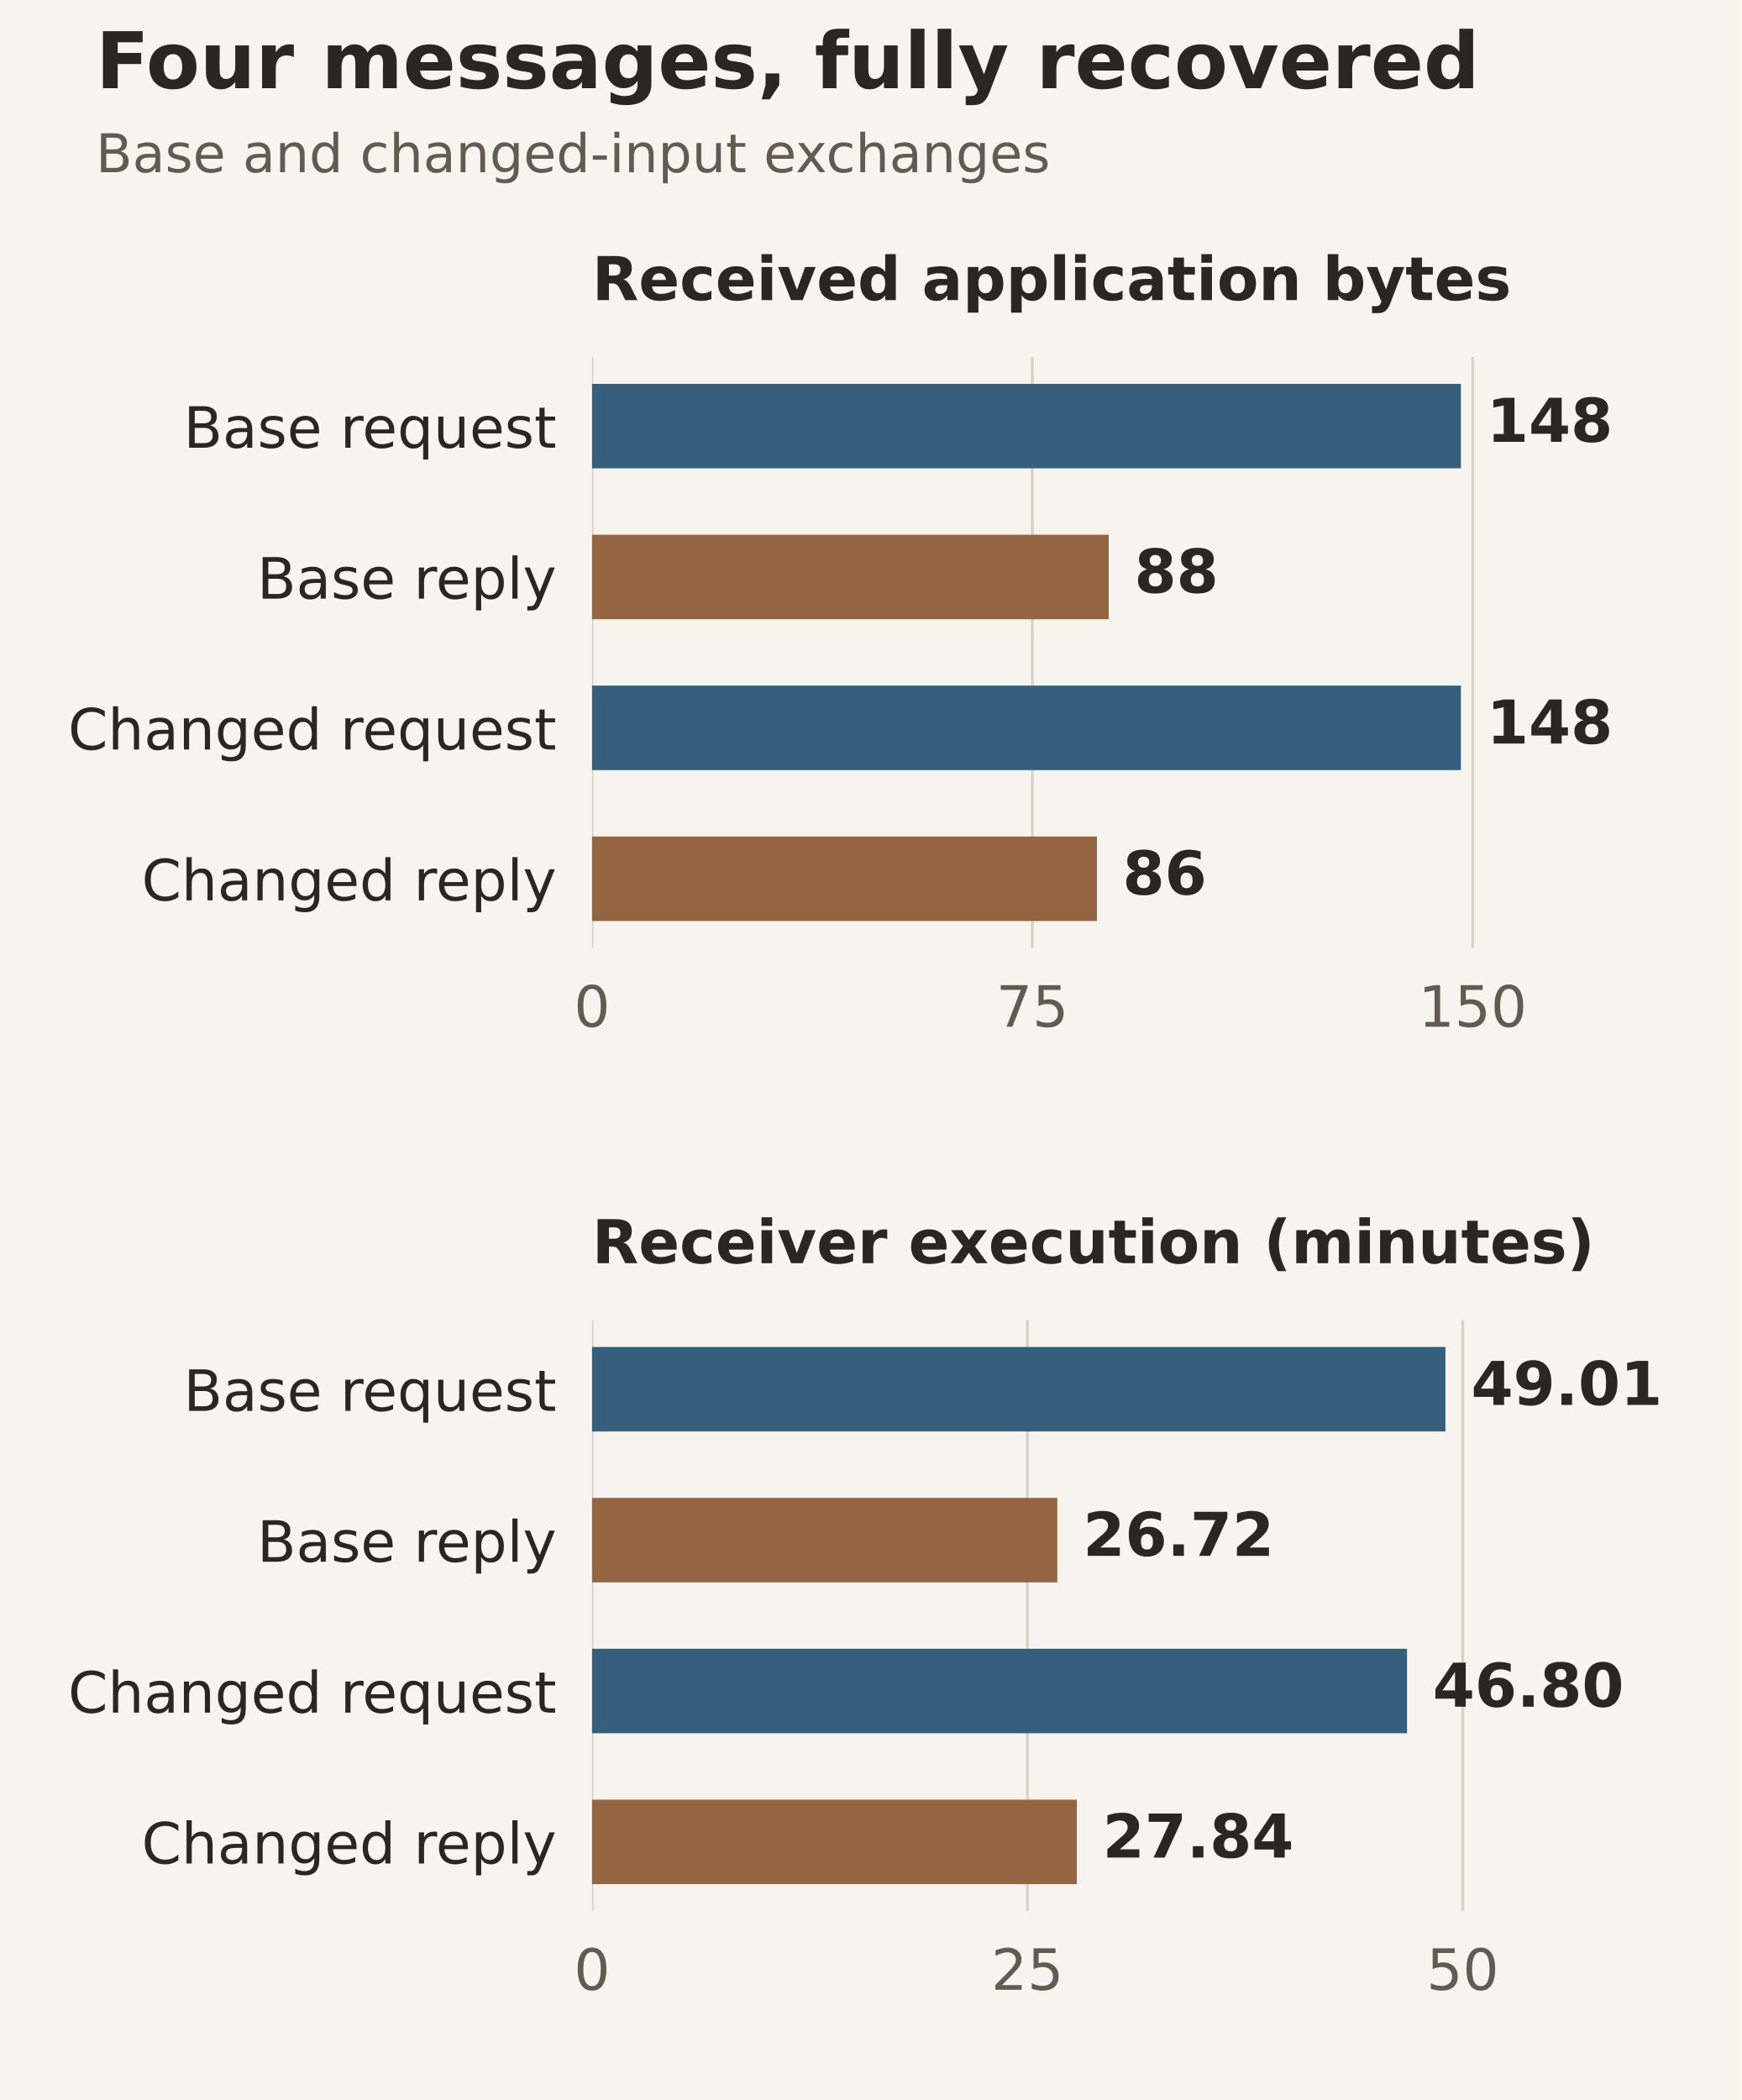
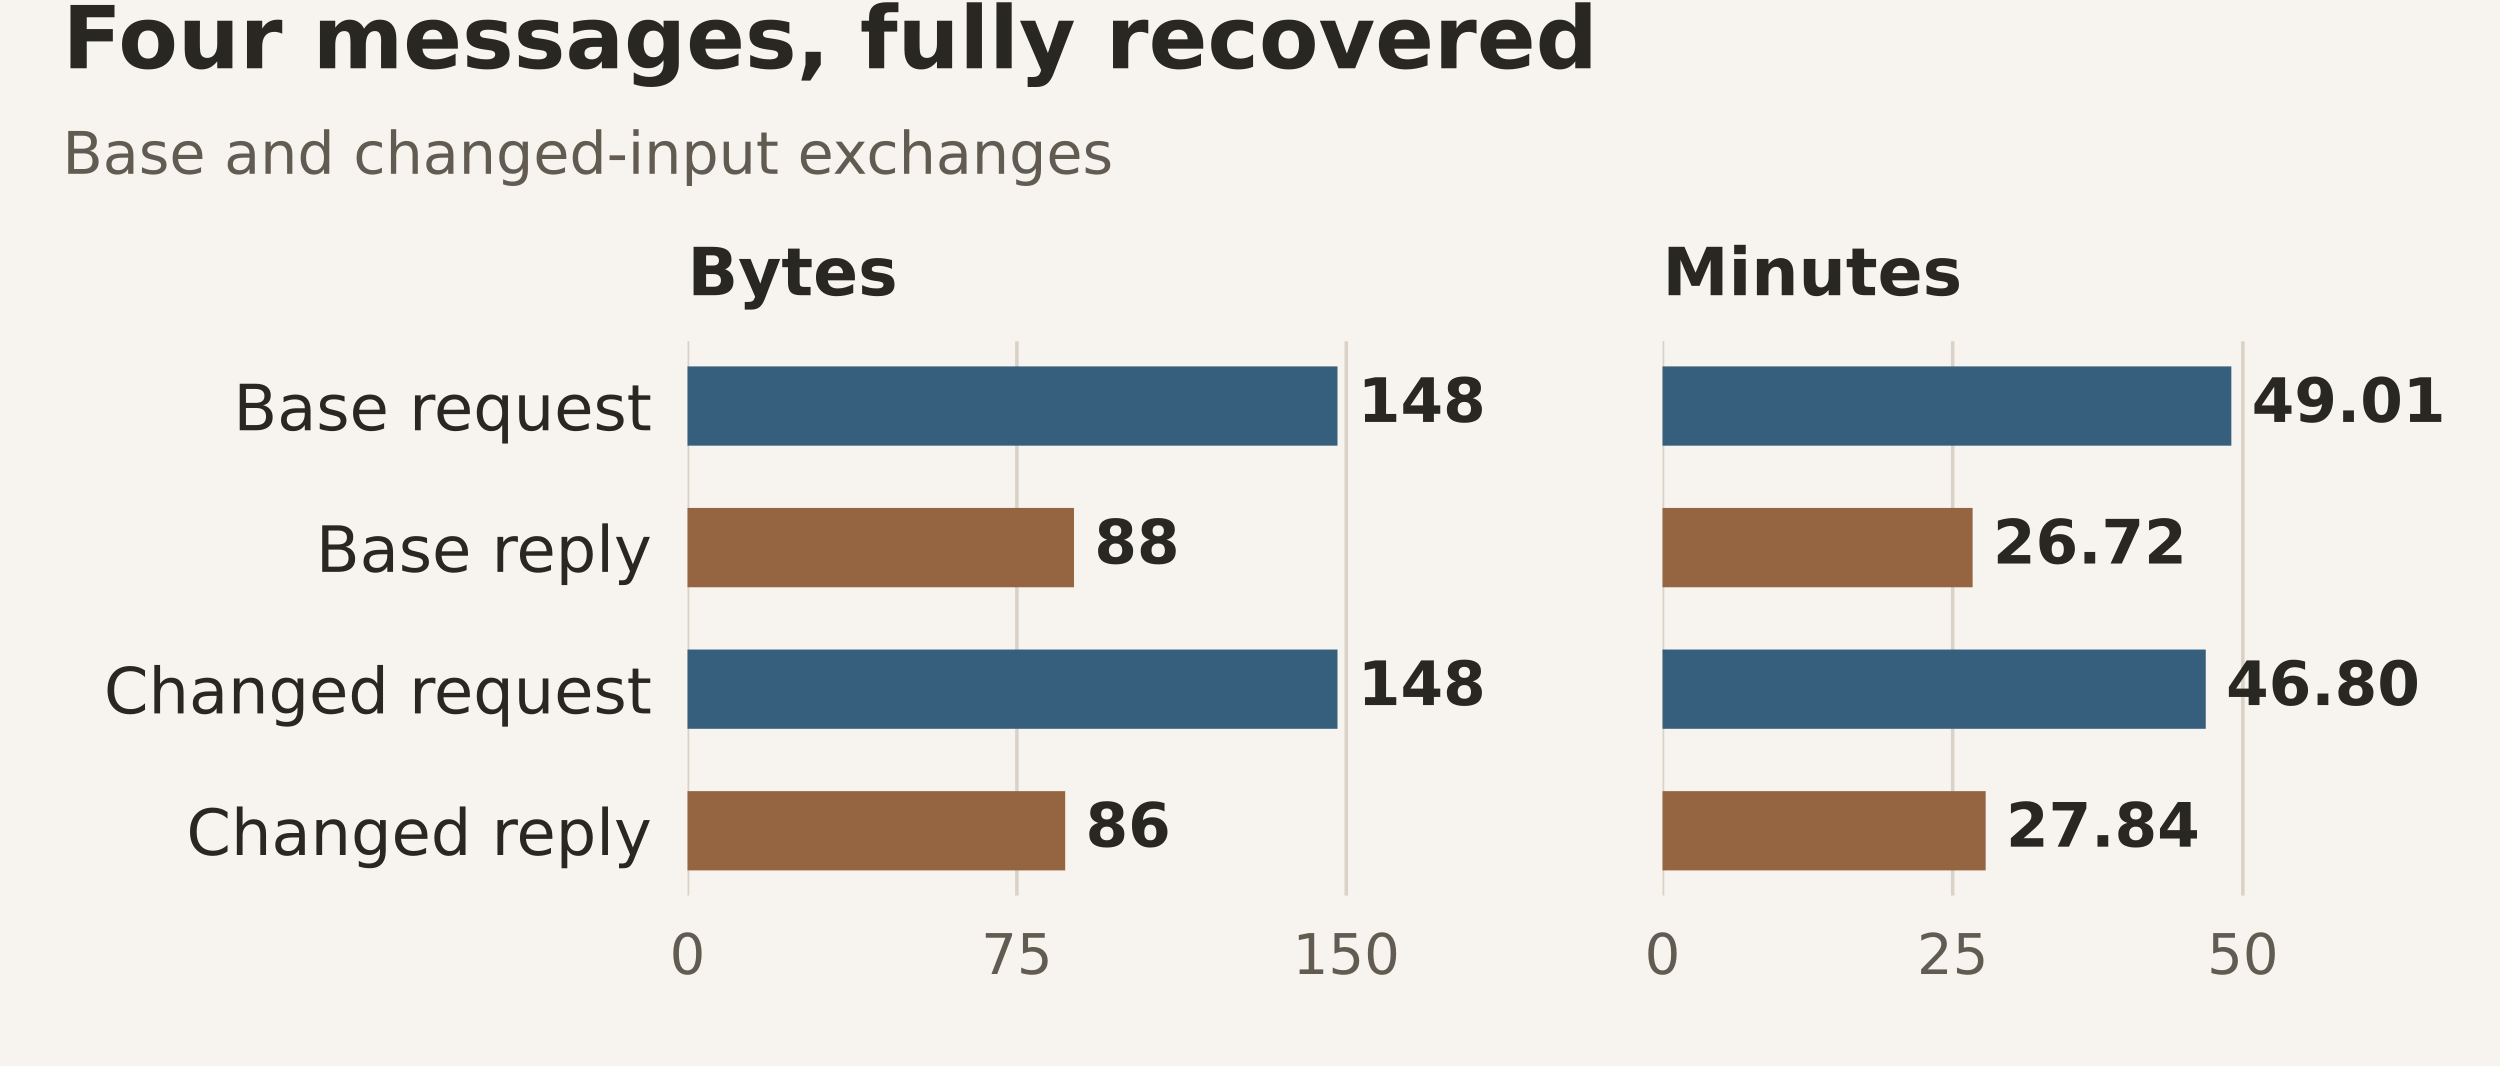
- <svg xmlns="http://www.w3.org/2000/svg" role="img" aria-labelledby="fig-title fig-desc" width="489.6pt" height="590.4pt" viewBox="0 0 489.6 590.4" version="1.1">
+ <svg xmlns="http://www.w3.org/2000/svg" role="img" aria-labelledby="fig-title fig-desc" width="489.6pt" height="208.8pt" viewBox="0 0 489.6 208.8" version="1.1">
  <defs>
    <style type="text/css">*{stroke-linejoin: round; stroke-linecap: butt}</style>
  </defs>
  <g id="figure_1">
    <g id="patch_1">
-       <path d="M 0 590.4 L 489.6 590.4 L 489.6 0 L 0 0 z " style="fill: #f7f4f0" />
+       <path d="M 0 208.8 L 489.6 208.8 L 489.6 0 L 0 0 z " style="fill: #f7f4f0" />
    </g>
    <g id="axes_1">
      <g id="patch_2">
-         <path d="M 166.464 266.488 L 455.328 266.488 L 455.328 100.368 L 166.464 100.368 z " style="fill: #f7f4f0" />
+         <path d="M 134.64 175.392 L 293.76 175.392 L 293.76 66.816 L 134.64 66.816 z " style="fill: #f7f4f0" />
      </g>
      <g id="matplotlib.axis_1">
        <g id="xtick_1">
          <g id="line2d_1">
-             <path d="M 166.464 266.488 L 166.464 100.368 " clip-path="url(#pa4e09b1173)" style="fill: none; stroke: #dad2c6; stroke-width: 0.8; stroke-linecap: square" />
+             <path d="M 134.64 175.392 L 134.64 66.816 " clip-path="url(#pbfb1454a0d)" style="fill: none; stroke: #dad2c6; stroke-width: 0.7; stroke-linecap: square" />
          </g>
          <g id="line2d_2" />
          <g id="text_1">
-             <text style="font-size: 16px; font-family: 'DejaVu Sans'; text-anchor: middle; fill: #615b52" x="166.464" y="288.644" transform="rotate(-0 166.464 288.6444)">0</text>
+             <text style="font-size: 11px; font-family: 'DejaVu Sans'; text-anchor: middle; fill: #615b52" x="134.64" y="190.749" transform="rotate(-0 134.64 190.7494)">0</text>
          </g>
        </g>
        <g id="xtick_2">
          <g id="line2d_3">
-             <path d="M 290.263 266.488 L 290.263 100.368 " clip-path="url(#pa4e09b1173)" style="fill: none; stroke: #dad2c6; stroke-width: 0.8; stroke-linecap: square" />
+             <path d="M 199.148 175.392 L 199.148 66.816 " clip-path="url(#pbfb1454a0d)" style="fill: none; stroke: #dad2c6; stroke-width: 0.7; stroke-linecap: square" />
          </g>
          <g id="line2d_4" />
          <g id="text_2">
-             <text style="font-size: 16px; font-family: 'DejaVu Sans'; text-anchor: middle; fill: #615b52" x="290.263" y="288.644" transform="rotate(-0 290.2629 288.6444)">75</text>
+             <text style="font-size: 11px; font-family: 'DejaVu Sans'; text-anchor: middle; fill: #615b52" x="199.148" y="190.749" transform="rotate(-0 199.1481 190.7494)">75</text>
          </g>
        </g>
        <g id="xtick_3">
          <g id="line2d_5">
-             <path d="M 414.062 266.488 L 414.062 100.368 " clip-path="url(#pa4e09b1173)" style="fill: none; stroke: #dad2c6; stroke-width: 0.8; stroke-linecap: square" />
+             <path d="M 263.656 175.392 L 263.656 66.816 " clip-path="url(#pbfb1454a0d)" style="fill: none; stroke: #dad2c6; stroke-width: 0.7; stroke-linecap: square" />
          </g>
          <g id="line2d_6" />
          <g id="text_3">
-             <text style="font-size: 16px; font-family: 'DejaVu Sans'; text-anchor: middle; fill: #615b52" x="414.062" y="288.644" transform="rotate(-0 414.0617 288.6444)">150</text>
+             <text style="font-size: 11px; font-family: 'DejaVu Sans'; text-anchor: middle; fill: #615b52" x="263.656" y="190.749" transform="rotate(-0 263.6562 190.7494)">150</text>
          </g>
        </g>
      </g>
      <g id="matplotlib.axis_2">
        <g id="ytick_1">
          <g id="line2d_7" />
          <g id="text_4">
-             <text style="font-size: 16px; font-family: 'DejaVu Sans'; text-anchor: end; fill: #292721" x="156.464" y="125.875" transform="rotate(-0 156.464 125.8749)">Base request</text>
+             <text style="font-size: 12.5px; font-family: 'DejaVu Sans'; text-anchor: end; fill: #292721" x="127.64" y="84.263" transform="rotate(-0 127.64 84.26316)">Base request</text>
          </g>
        </g>
        <g id="ytick_2">
          <g id="line2d_8" />
          <g id="text_5">
-             <text style="font-size: 16px; font-family: 'DejaVu Sans'; text-anchor: end; fill: #292721" x="156.464" y="168.296" transform="rotate(-0 156.464 168.2964)">Base reply</text>
+             <text style="font-size: 12.5px; font-family: 'DejaVu Sans'; text-anchor: end; fill: #292721" x="127.64" y="111.99" transform="rotate(-0 127.64 111.9899)">Base reply</text>
          </g>
        </g>
        <g id="ytick_3">
          <g id="line2d_9" />
          <g id="text_6">
-             <text style="font-size: 16px; font-family: 'DejaVu Sans'; text-anchor: end; fill: #292721" x="156.464" y="210.717" transform="rotate(-0 156.464 210.7173)">Changed request</text>
+             <text style="font-size: 12.5px; font-family: 'DejaVu Sans'; text-anchor: end; fill: #292721" x="127.64" y="139.716" transform="rotate(-0 127.64 139.7161)">Changed request</text>
          </g>
        </g>
        <g id="ytick_4">
          <g id="line2d_10" />
          <g id="text_7">
-             <text style="font-size: 16px; font-family: 'DejaVu Sans'; text-anchor: end; fill: #292721" x="156.464" y="253.138" transform="rotate(-0 156.464 253.1381)">Changed reply</text>
+             <text style="font-size: 12.5px; font-family: 'DejaVu Sans'; text-anchor: end; fill: #292721" x="127.64" y="167.442" transform="rotate(-0 127.64 167.4424)">Changed reply</text>
          </g>
        </g>
      </g>
      <g id="patch_3">
-         <path d="M 166.464 107.919 L 410.76 107.919 L 410.76 131.675 L 166.464 131.675 z " clip-path="url(#pa4e09b1173)" style="fill: #355f7c" />
+         <path d="M 134.64 71.751 L 261.936 71.751 L 261.936 87.278 L 134.64 87.278 z " clip-path="url(#pbfb1454a0d)" style="fill: #355f7c" />
      </g>
      <g id="patch_4">
-         <path d="M 166.464 150.34 L 311.721 150.34 L 311.721 174.095 L 166.464 174.095 z " clip-path="url(#pa4e09b1173)" style="fill: #956541" />
+         <path d="M 134.64 99.478 L 210.33 99.478 L 210.33 115.004 L 134.64 115.004 z " clip-path="url(#pbfb1454a0d)" style="fill: #956541" />
      </g>
      <g id="patch_5">
-         <path d="M 166.464 192.761 L 410.76 192.761 L 410.76 216.516 L 166.464 216.516 z " clip-path="url(#pa4e09b1173)" style="fill: #355f7c" />
+         <path d="M 134.64 127.204 L 261.936 127.204 L 261.936 142.73 L 134.64 142.73 z " clip-path="url(#pbfb1454a0d)" style="fill: #355f7c" />
      </g>
      <g id="patch_6">
-         <path d="M 166.464 235.182 L 308.42 235.182 L 308.42 258.937 L 166.464 258.937 z " clip-path="url(#pa4e09b1173)" style="fill: #956541" />
+         <path d="M 134.64 154.93 L 208.609 154.93 L 208.609 170.457 L 134.64 170.457 z " clip-path="url(#pbfb1454a0d)" style="fill: #956541" />
      </g>
      <g id="text_8">
-         <text style="font-weight: 700; font-size: 17px; font-family: 'DejaVu Sans'; text-anchor: start; fill: #292721" x="417.982" y="124.213" transform="rotate(-0 417.982 124.2128)">148</text>
+         <text style="font-weight: 700; font-size: 12px; font-family: 'DejaVu Sans'; text-anchor: start; fill: #292721" x="265.914" y="82.632" transform="rotate(-0 265.914 82.63181)">148</text>
      </g>
      <g id="text_9">
-         <text style="font-weight: 700; font-size: 17px; font-family: 'DejaVu Sans'; text-anchor: start; fill: #292721" x="318.943" y="166.634" transform="rotate(-0 318.9429 166.6337)">88</text>
+         <text style="font-weight: 700; font-size: 12px; font-family: 'DejaVu Sans'; text-anchor: start; fill: #292721" x="214.308" y="110.358" transform="rotate(-0 214.3075 110.3581)">88</text>
      </g>
      <g id="text_10">
-         <text style="font-weight: 700; font-size: 17px; font-family: 'DejaVu Sans'; text-anchor: start; fill: #292721" x="417.982" y="209.055" transform="rotate(-0 417.982 209.0545)">148</text>
+         <text style="font-weight: 700; font-size: 12px; font-family: 'DejaVu Sans'; text-anchor: start; fill: #292721" x="265.914" y="138.084" transform="rotate(-0 265.914 138.0843)">148</text>
      </g>
      <g id="text_11">
-         <text style="font-weight: 700; font-size: 17px; font-family: 'DejaVu Sans'; text-anchor: start; fill: #292721" x="315.642" y="251.475" transform="rotate(-0 315.6416 251.4754)">86</text>
+         <text style="font-weight: 700; font-size: 12px; font-family: 'DejaVu Sans'; text-anchor: start; fill: #292721" x="212.587" y="165.811" transform="rotate(-0 212.5873 165.8106)">86</text>
      </g>
      <g id="text_12">
-         <text style="font-weight: 700; font-size: 17px; font-family: 'DejaVu Sans'; text-anchor: start; fill: #292721" x="166.464" y="84.368" transform="rotate(-0 166.464 84.368)">Received application bytes</text>
+         <text style="font-weight: 700; font-size: 13px; font-family: 'DejaVu Sans'; text-anchor: start; fill: #292721" x="134.64" y="57.816" transform="rotate(-0 134.64 57.816)">Bytes</text>
      </g>
    </g>
    <g id="axes_2">
      <g id="patch_7">
-         <path d="M 166.464 537.264 L 455.328 537.264 L 455.328 371.144 L 166.464 371.144 z " style="fill: #f7f4f0" />
+         <path d="M 325.584 175.392 L 484.704 175.392 L 484.704 66.816 L 325.584 66.816 z " style="fill: #f7f4f0" />
      </g>
      <g id="matplotlib.axis_3">
        <g id="xtick_4">
          <g id="line2d_11">
-             <path d="M 166.464 537.264 L 166.464 371.144 " clip-path="url(#pb2ff66c088)" style="fill: none; stroke: #dad2c6; stroke-width: 0.8; stroke-linecap: square" />
+             <path d="M 325.584 175.392 L 325.584 66.816 " clip-path="url(#pe2548df25e)" style="fill: none; stroke: #dad2c6; stroke-width: 0.7; stroke-linecap: square" />
          </g>
          <g id="line2d_12" />
          <g id="text_13">
-             <text style="font-size: 16px; font-family: 'DejaVu Sans'; text-anchor: middle; fill: #615b52" x="166.464" y="559.42" transform="rotate(-0 166.464 559.4203)">0</text>
+             <text style="font-size: 11px; font-family: 'DejaVu Sans'; text-anchor: middle; fill: #615b52" x="325.584" y="190.749" transform="rotate(-0 325.584 190.7494)">0</text>
          </g>
        </g>
        <g id="xtick_5">
          <g id="line2d_13">
-             <path d="M 288.864 537.264 L 288.864 371.144 " clip-path="url(#pb2ff66c088)" style="fill: none; stroke: #dad2c6; stroke-width: 0.8; stroke-linecap: square" />
+             <path d="M 382.413 175.392 L 382.413 66.816 " clip-path="url(#pe2548df25e)" style="fill: none; stroke: #dad2c6; stroke-width: 0.7; stroke-linecap: square" />
          </g>
          <g id="line2d_14" />
          <g id="text_14">
-             <text style="font-size: 16px; font-family: 'DejaVu Sans'; text-anchor: middle; fill: #615b52" x="288.864" y="559.42" transform="rotate(-0 288.864 559.4203)">25</text>
+             <text style="font-size: 11px; font-family: 'DejaVu Sans'; text-anchor: middle; fill: #615b52" x="382.413" y="190.749" transform="rotate(-0 382.4126 190.7494)">25</text>
          </g>
        </g>
        <g id="xtick_6">
          <g id="line2d_15">
-             <path d="M 411.264 537.264 L 411.264 371.144 " clip-path="url(#pb2ff66c088)" style="fill: none; stroke: #dad2c6; stroke-width: 0.8; stroke-linecap: square" />
+             <path d="M 439.241 175.392 L 439.241 66.816 " clip-path="url(#pe2548df25e)" style="fill: none; stroke: #dad2c6; stroke-width: 0.7; stroke-linecap: square" />
          </g>
          <g id="line2d_16" />
          <g id="text_15">
-             <text style="font-size: 16px; font-family: 'DejaVu Sans'; text-anchor: middle; fill: #615b52" x="411.264" y="559.42" transform="rotate(-0 411.264 559.4203)">50</text>
+             <text style="font-size: 11px; font-family: 'DejaVu Sans'; text-anchor: middle; fill: #615b52" x="439.241" y="190.749" transform="rotate(-0 439.2411 190.7494)">50</text>
          </g>
        </g>
      </g>
      <g id="matplotlib.axis_4">
        <g id="ytick_5">
          <g id="line2d_17" />
-           <g id="text_16">
-             <text style="font-size: 16px; font-family: 'DejaVu Sans'; text-anchor: end; fill: #292721" x="156.464" y="396.651" transform="rotate(-0 156.464 396.6507)">Base request</text>
-           </g>
        </g>
        <g id="ytick_6">
          <g id="line2d_18" />
-           <g id="text_17">
-             <text style="font-size: 16px; font-family: 'DejaVu Sans'; text-anchor: end; fill: #292721" x="156.464" y="439.072" transform="rotate(-0 156.464 439.0722)">Base reply</text>
-           </g>
        </g>
        <g id="ytick_7">
          <g id="line2d_19" />
-           <g id="text_18">
-             <text style="font-size: 16px; font-family: 'DejaVu Sans'; text-anchor: end; fill: #292721" x="156.464" y="481.493" transform="rotate(-0 156.464 481.4931)">Changed request</text>
-           </g>
        </g>
        <g id="ytick_8">
          <g id="line2d_20" />
-           <g id="text_19">
-             <text style="font-size: 16px; font-family: 'DejaVu Sans'; text-anchor: end; fill: #292721" x="156.464" y="523.914" transform="rotate(-0 156.464 523.914)">Changed reply</text>
-           </g>
        </g>
      </g>
      <g id="patch_8">
-         <path d="M 166.464 378.695 L 406.409 378.695 L 406.409 402.45 L 166.464 402.45 z " clip-path="url(#pb2ff66c088)" style="fill: #355f7c" />
+         <path d="M 325.584 71.751 L 436.987 71.751 L 436.987 87.278 L 325.584 87.278 z " clip-path="url(#pe2548df25e)" style="fill: #355f7c" />
      </g>
      <g id="patch_9">
-         <path d="M 166.464 421.116 L 297.279 421.116 L 297.279 444.871 L 166.464 444.871 z " clip-path="url(#pb2ff66c088)" style="fill: #956541" />
+         <path d="M 325.584 99.478 L 386.32 99.478 L 386.32 115.004 L 325.584 115.004 z " clip-path="url(#pe2548df25e)" style="fill: #956541" />
      </g>
      <g id="patch_10">
-         <path d="M 166.464 463.537 L 395.613 463.537 L 395.613 487.292 L 166.464 487.292 z " clip-path="url(#pb2ff66c088)" style="fill: #355f7c" />
+         <path d="M 325.584 127.204 L 431.975 127.204 L 431.975 142.73 L 325.584 142.73 z " clip-path="url(#pe2548df25e)" style="fill: #355f7c" />
      </g>
      <g id="patch_11">
-         <path d="M 166.464 505.957 L 302.778 505.957 L 302.778 529.713 L 166.464 529.713 z " clip-path="url(#pb2ff66c088)" style="fill: #956541" />
+         <path d="M 325.584 154.93 L 388.873 154.93 L 388.873 170.457 L 325.584 170.457 z " clip-path="url(#pe2548df25e)" style="fill: #956541" />
+       </g>
+       <g id="text_16">
+         <text style="font-weight: 700; font-size: 12px; font-family: 'DejaVu Sans'; text-anchor: start; fill: #292721" x="440.965" y="82.632" transform="rotate(-0 440.9651 82.63181)">49.01</text>
+       </g>
+       <g id="text_17">
+         <text style="font-weight: 700; font-size: 12px; font-family: 'DejaVu Sans'; text-anchor: start; fill: #292721" x="390.298" y="110.358" transform="rotate(-0 390.2976 110.3581)">26.72</text>
+       </g>
+       <g id="text_18">
+         <text style="font-weight: 700; font-size: 12px; font-family: 'DejaVu Sans'; text-anchor: start; fill: #292721" x="435.953" y="138.084" transform="rotate(-0 435.9527 138.0843)">46.80</text>
+       </g>
+       <g id="text_19">
+         <text style="font-weight: 700; font-size: 12px; font-family: 'DejaVu Sans'; text-anchor: start; fill: #292721" x="392.851" y="165.811" transform="rotate(-0 392.8508 165.8106)">27.84</text>
      </g>
      <g id="text_20">
-         <text style="font-weight: 700; font-size: 17px; font-family: 'DejaVu Sans'; text-anchor: start; fill: #292721" x="413.631" y="394.989" transform="rotate(-0 413.6307 394.9886)">49.01</text>
-       </g>
-       <g id="text_21">
-         <text style="font-weight: 700; font-size: 17px; font-family: 'DejaVu Sans'; text-anchor: start; fill: #292721" x="304.501" y="437.41" transform="rotate(-0 304.5007 437.4095)">26.72</text>
-       </g>
-       <g id="text_22">
-         <text style="font-weight: 700; font-size: 17px; font-family: 'DejaVu Sans'; text-anchor: start; fill: #292721" x="402.835" y="479.83" transform="rotate(-0 402.8348 479.8304)">46.80</text>
-       </g>
-       <g id="text_23">
-         <text style="font-weight: 700; font-size: 17px; font-family: 'DejaVu Sans'; text-anchor: start; fill: #292721" x="310" y="522.251" transform="rotate(-0 310 522.2513)">27.84</text>
-       </g>
-       <g id="text_24">
-         <text style="font-weight: 700; font-size: 17px; font-family: 'DejaVu Sans'; text-anchor: start; fill: #292721" x="166.464" y="355.144" transform="rotate(-0 166.464 355.1438)">Receiver execution (minutes)</text>
+         <text style="font-weight: 700; font-size: 13px; font-family: 'DejaVu Sans'; text-anchor: start; fill: #292721" x="325.584" y="57.816" transform="rotate(-0 325.584 57.816)">Minutes</text>
      </g>
    </g>
-     <g id="text_25">
-       <text style="font-weight: 700; font-size: 22px; font-family: 'DejaVu Sans'; text-anchor: start; fill: #292721" x="26.928" y="24.797" transform="rotate(-0 26.928 24.7968)">Four messages, fully recovered</text>
+     <g id="text_21">
+       <text style="font-weight: 700; font-size: 17px; font-family: 'DejaVu Sans'; text-anchor: start; fill: #292721" x="12.24" y="13.363" transform="rotate(-0 12.24 13.3632)">Four messages, fully recovered</text>
    </g>
-     <g id="text_26">
-       <text style="font-size: 15px; font-family: 'DejaVu Sans'; text-anchor: start; fill: #615b52" x="26.928" y="48.413" transform="rotate(-0 26.928 48.4128)">Base and changed-input exchanges</text>
+     <g id="text_22">
+       <text style="font-size: 11.5px; font-family: 'DejaVu Sans'; text-anchor: start; fill: #615b52" x="12.24" y="34.034" transform="rotate(-0 12.24 34.0344)">Base and changed-input exchanges</text>
    </g>
  </g>
  <defs>
-     <clipPath id="pa4e09b1173">
-       <rect x="166.464" y="100.368" width="288.864" height="166.12" />
+     <clipPath id="pbfb1454a0d">
+       <rect x="134.64" y="66.816" width="159.12" height="108.576" />
    </clipPath>
-     <clipPath id="pb2ff66c088">
-       <rect x="166.464" y="371.144" width="288.864" height="166.12" />
+     <clipPath id="pe2548df25e">
+       <rect x="325.584" y="66.816" width="159.12" height="108.576" />
    </clipPath>
  </defs>
</svg>
